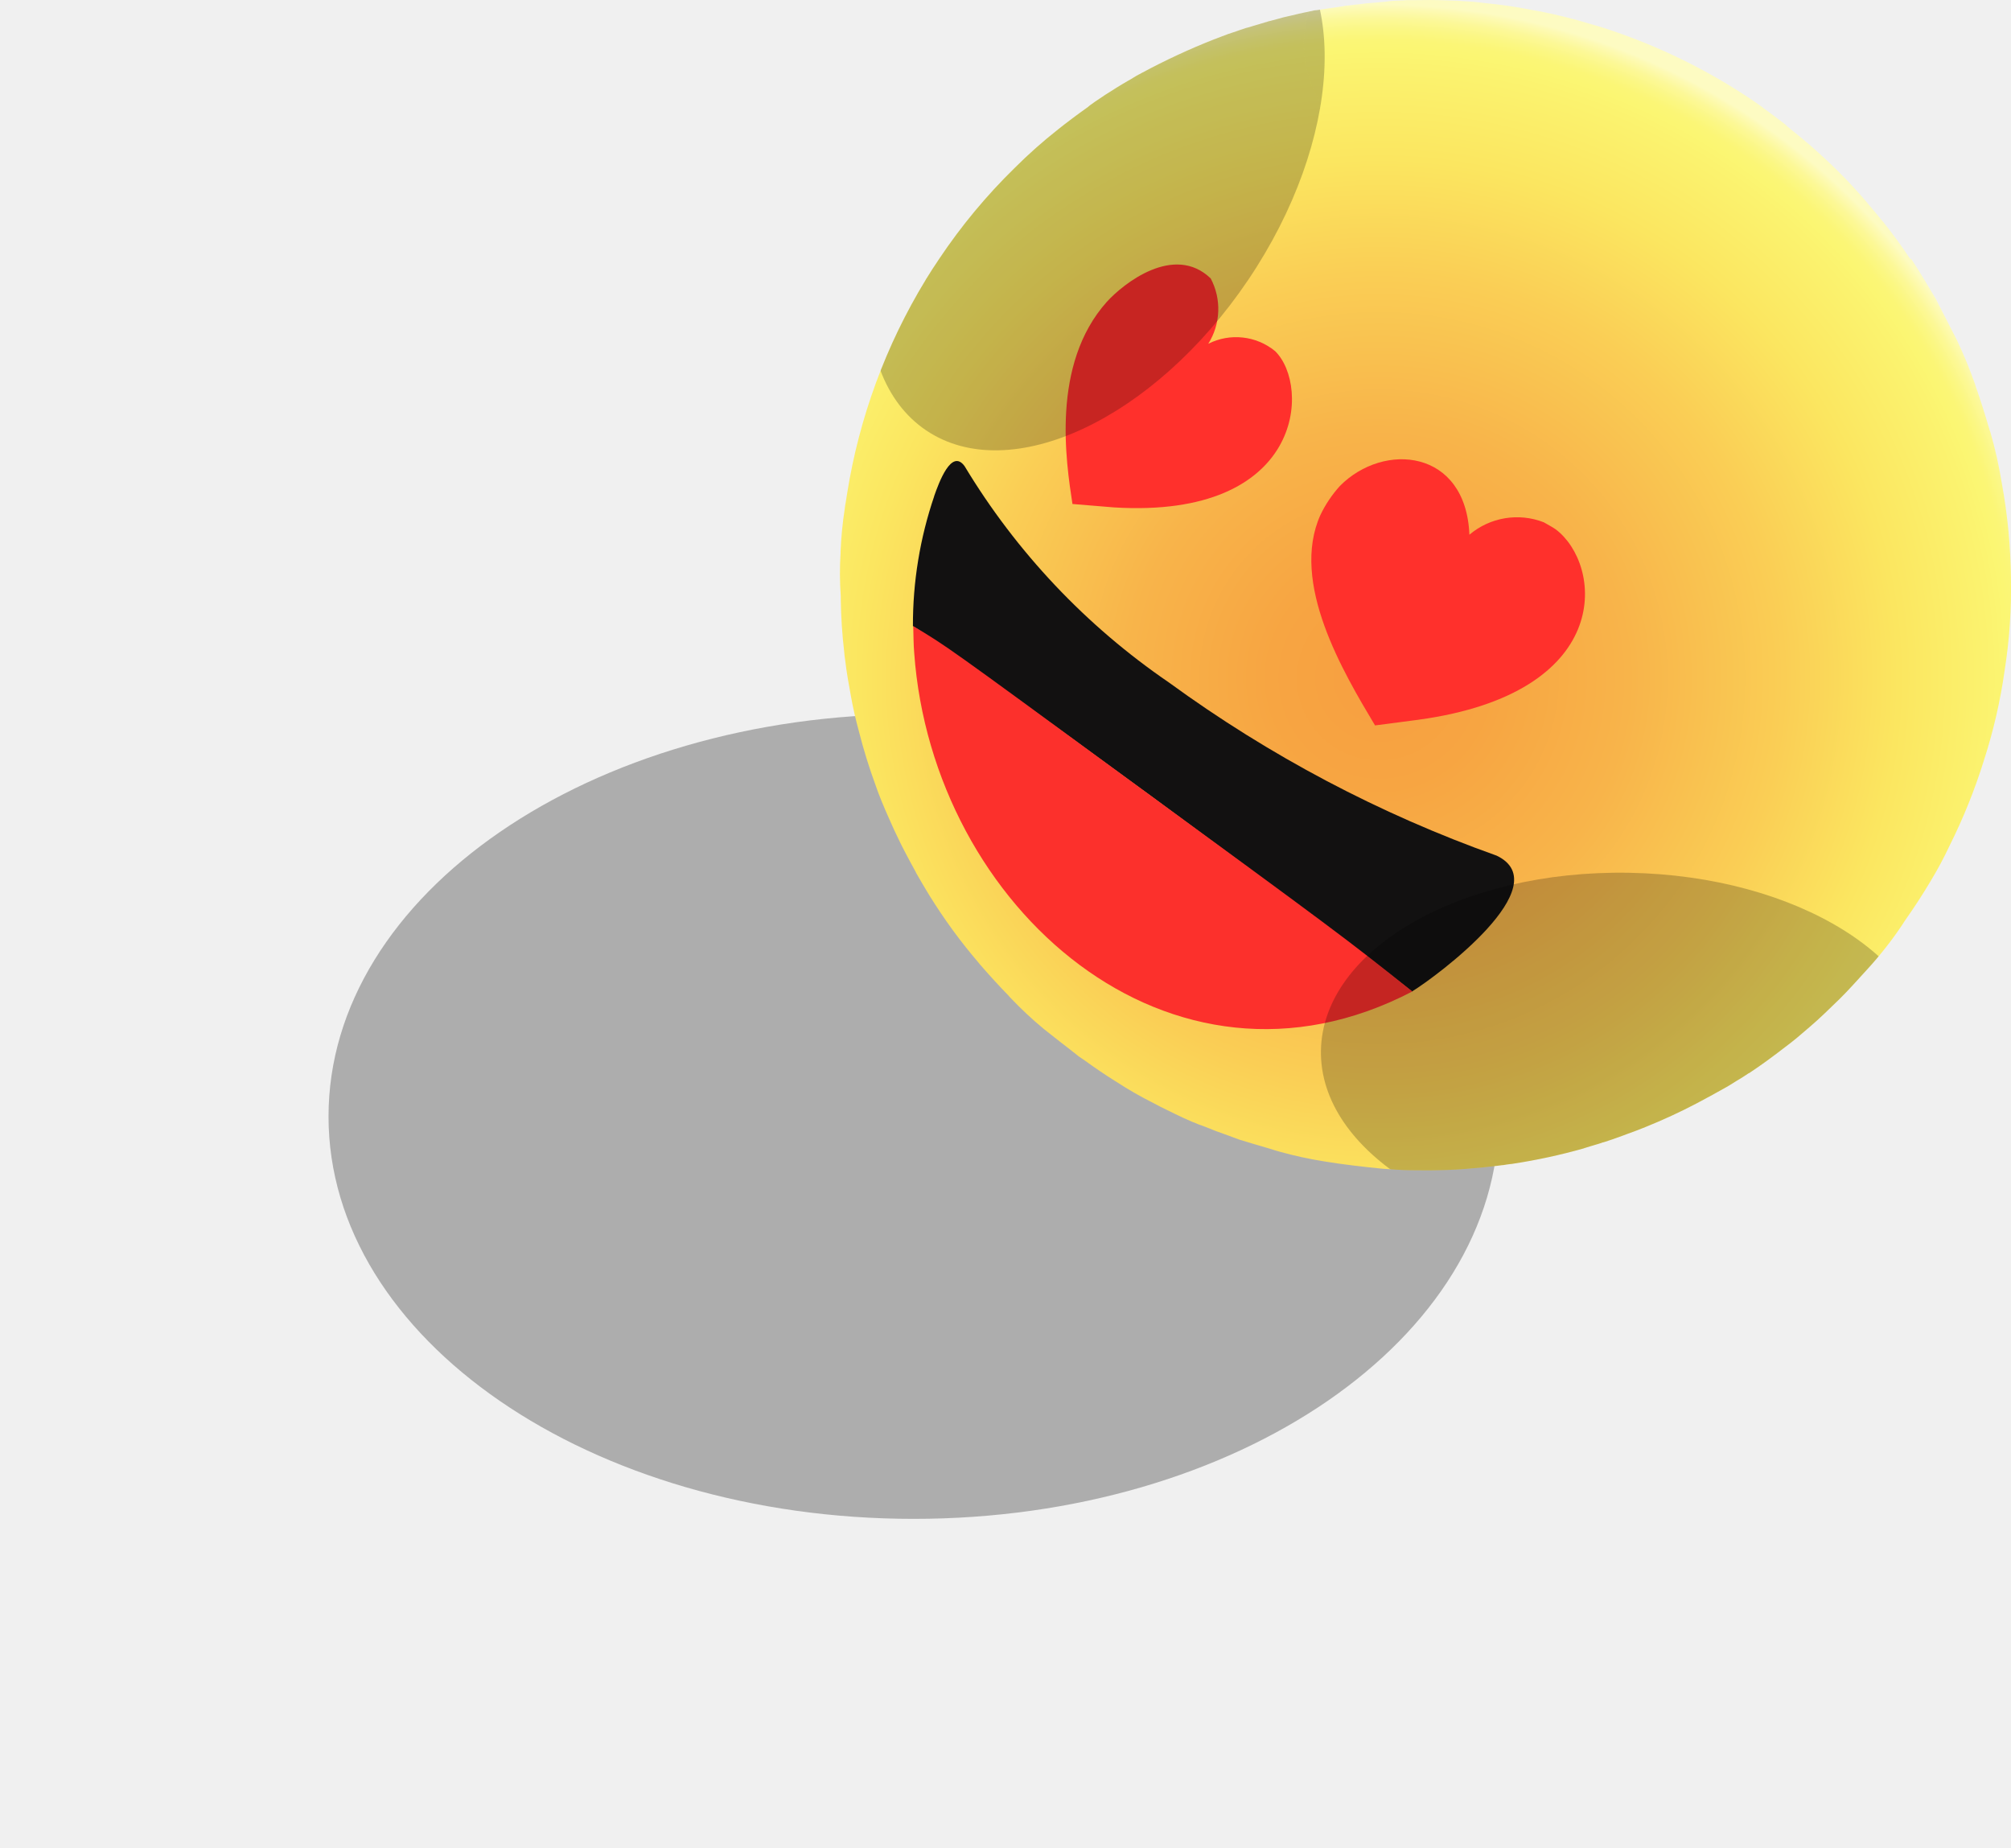
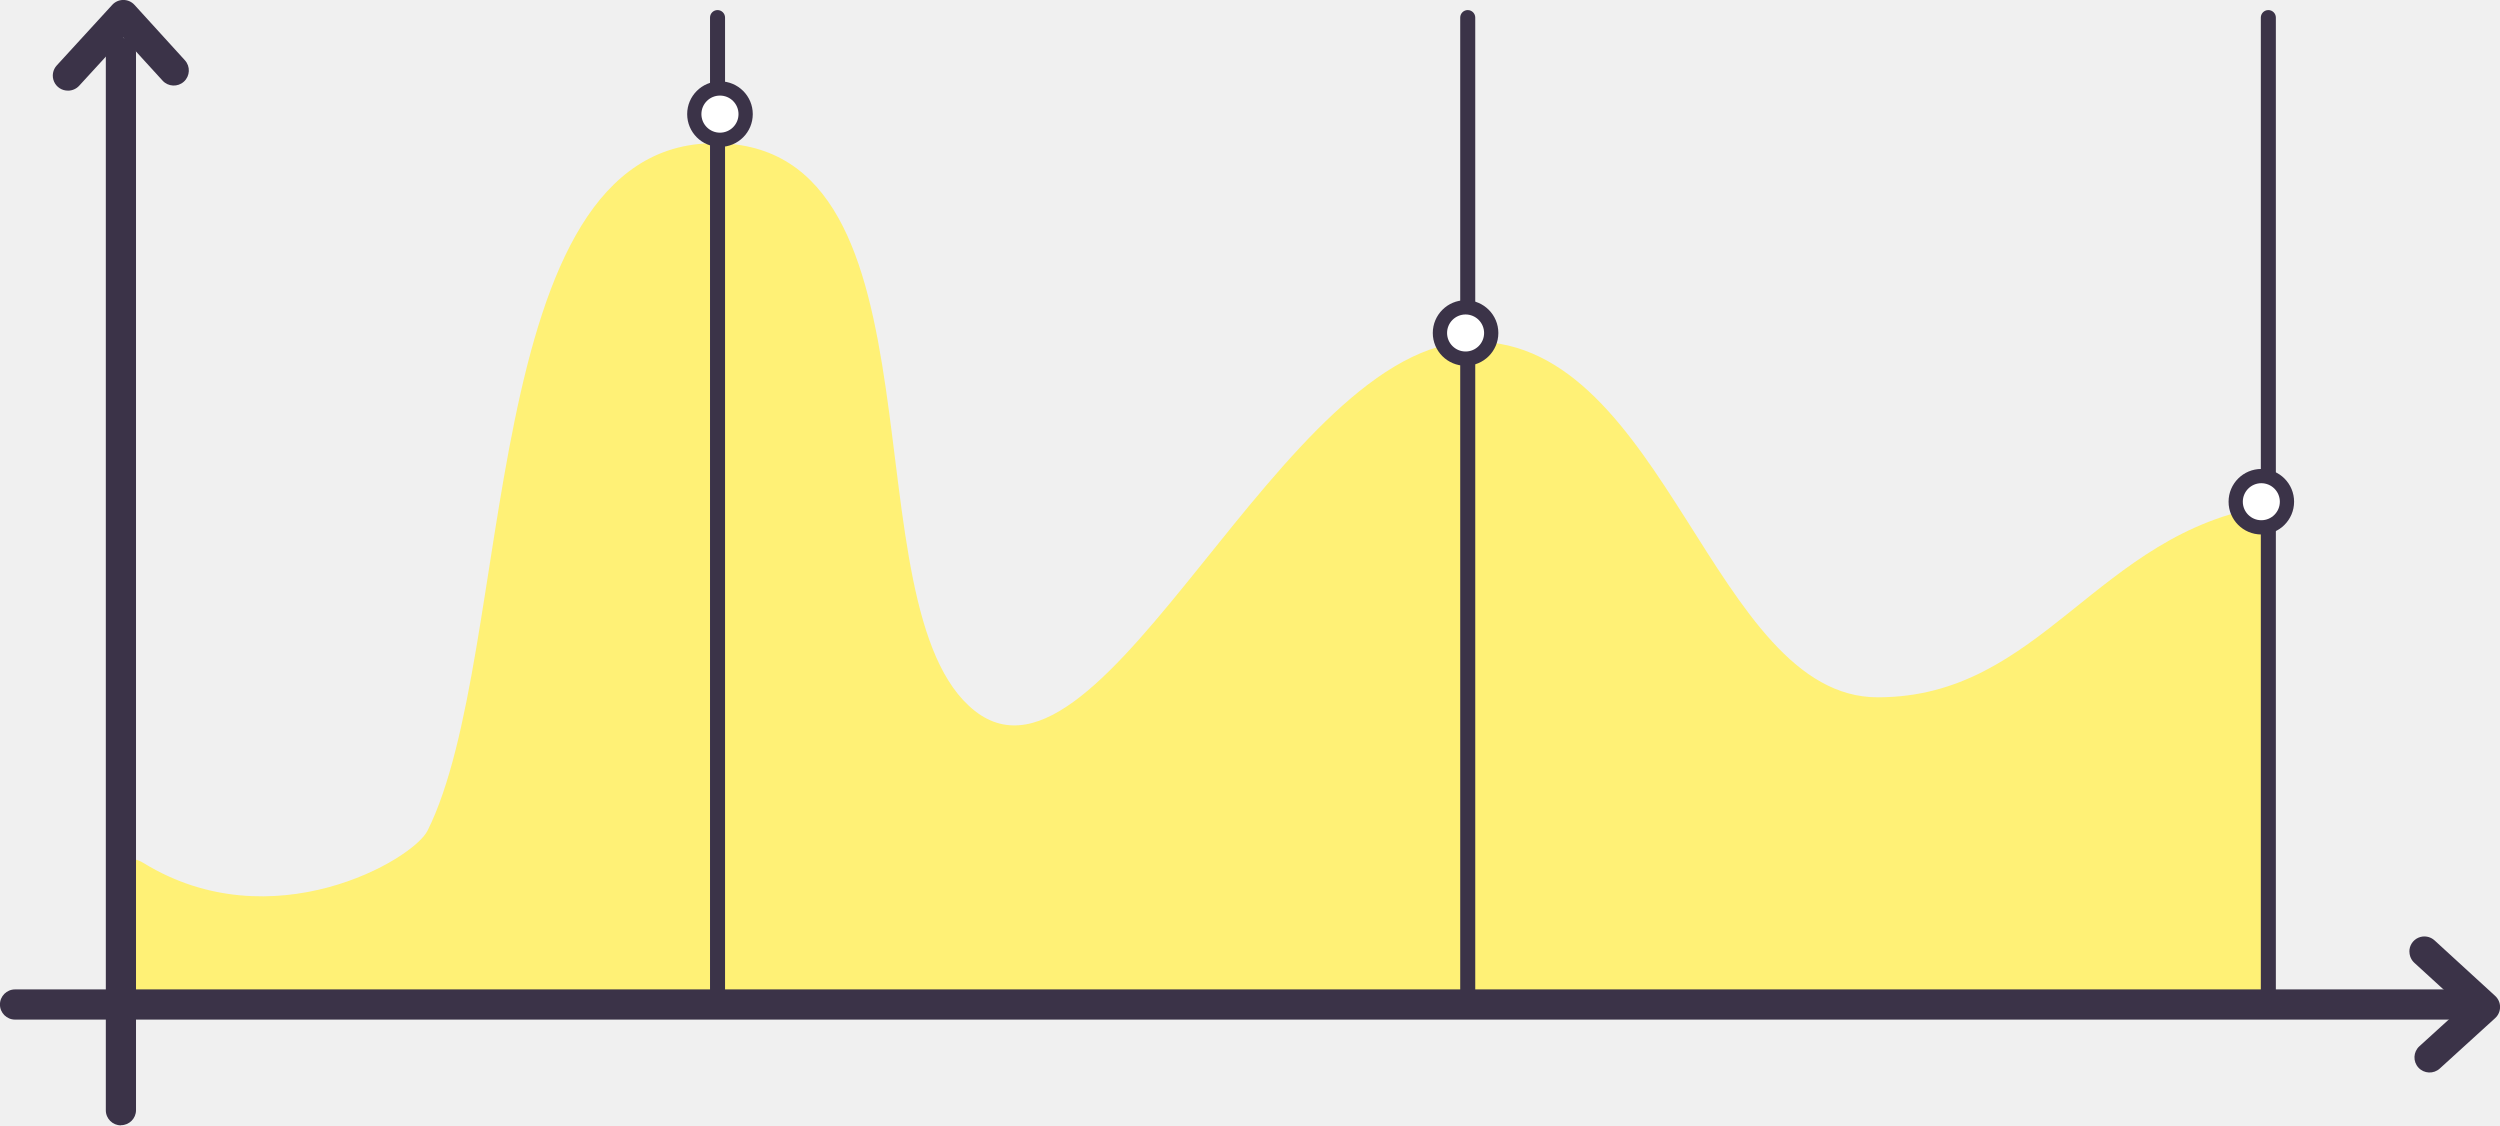
- <svg xmlns="http://www.w3.org/2000/svg" xmlns:xlink="http://www.w3.org/1999/xlink" width="82.478" height="75.758" viewBox="0 0 82.478 75.758">
+ <svg xmlns="http://www.w3.org/2000/svg" id="Grupo_1018223" data-name="Grupo 1018223" width="133.008" height="59.871" viewBox="0 0 133.008 59.871">
  <defs>
-     <radialGradient id="radial-gradient" cx="0.471" cy="0.58" r="0.575" gradientTransform="matrix(-0.999, -0.004, -0.004, 1, 0.933, 0.001)" gradientUnits="objectBoundingBox">
-       <stop offset="0" stop-color="#f79f40" />
-       <stop offset="0.163" stop-color="#f7a542" />
-       <stop offset="0.371" stop-color="#f8b44a" />
-       <stop offset="0.601" stop-color="#face55" />
-       <stop offset="0.771" stop-color="#fbe660" />
-       <stop offset="0.91" stop-color="#fbf36f" />
-       <stop offset="0.932" stop-color="#fbf672" />
-       <stop offset="0.947" stop-color="#fbf676" />
-       <stop offset="0.962" stop-color="#fbf783" />
-       <stop offset="0.978" stop-color="#fcf897" />
-       <stop offset="0.994" stop-color="#fdfab4" />
-       <stop offset="1" stop-color="#fdfbc2" />
-     </radialGradient>
    <clipPath id="clip-path">
-       <path id="Trazado_116496" data-name="Trazado 116496" d="M52.65,29.84v-.06c0-.11-.03-.77-.15-1.75-.01-.09-.02-.17-.03-.26-.02-.12-.04-.25-.06-.38a23.894,23.894,0,0,0-3.15-8.77c0-.01-.01-.01-.01-.02-.17-.29-.35-.57-.54-.85h0a23.353,23.353,0,0,0-3.06-3.74,20.449,20.449,0,0,0-1.77-1.6c-.39-.32-.78-.62-1.19-.91a.265.265,0,0,1-.06-.05l-.05-.04-.21-.15c-.26-.18-.55-.37-.86-.57h0c-.01-.01-.02-.01-.03-.02-.15-.09-.3-.19-.47-.28-.07-.04-.15-.09-.22-.13s-.12-.07-.19-.11a1.092,1.092,0,0,0-.15-.08,25.413,25.413,0,0,0-2.93-1.4c-.26-.11-.47-.18-.58-.23l-.18-.07-.18-.07c-.01,0-.02-.01-.03-.01l-.04-.01-.3-.1-.04-.01c-.01,0-.03-.01-.04-.01l-.2-.07a2.759,2.759,0,0,0-.27-.08l-.23-.07c-.04-.01-.09-.03-.13-.04-.01,0-.03-.01-.04-.01s-.03-.01-.05-.01a.636.636,0,0,1-.07-.02l-.26-.07-.22-.06c-.07-.02-.14-.03-.21-.05h-.01l-.13-.03-.25-.06-.18-.04a2.049,2.049,0,0,0-.24-.05c-.01,0-.03-.01-.04-.01-.06-.01-.12-.03-.18-.04l-.11-.02-.13-.03h-.02l-.04-.01c-.02,0-.05-.01-.07-.01a1.766,1.766,0,0,1-.2-.04.6.6,0,0,0-.12-.02h0a2.068,2.068,0,0,1-.22-.04l-.19-.03c-.03-.01-.07-.01-.11-.02a.985.985,0,0,0-.17-.02,1,1,0,0,0-.16-.02l-.27-.03-.25-.03c-.03,0-.05-.01-.08-.01h-.02a1.641,1.641,0,0,0-.23-.02l-.34-.03c-.08-.01-.16-.01-.23-.02-.09-.01-.17-.01-.26-.02s-.18-.01-.27-.02A.97.97,0,0,1,29.76,7h-.37c-.48-.01-.96-.01-1.45,0-.11,0-.21,0-.31.01s-.22.01-.32.02c-.07,0-.13.01-.19.01-.16.01-.31.02-.46.04-.05,0-.11.01-.16.01-.22.02-.43.04-.64.07-.1.01-.2.02-.3.04h-.01c-.02,0-.04.01-.06.01q-.24.03-.45.06c-.11.02-.23.04-.34.05-.26.04-.47.08-.61.11-.7.14-1.38.3-2.06.5-.41.11-.77.22-1.21.38a24.021,24.021,0,0,0-5.31,2.61h0c-.17.11-.33.22-.49.33a.265.265,0,0,0-.06.05c-.28.2-.56.4-.84.61a.423.423,0,0,1-.07.05l-.02.02-.02.02c-.01.01-.02.02-.03.02s-.02.01-.03.02c-.08.06-.15.12-.23.18-.15.12-.3.24-.44.36-.08.07-.16.13-.24.2-.16.14-.32.27-.46.4l-.02.02-.02.02c-.03.03-.07.06-.1.09-.75.69-1.21,1.19-1.24,1.22-.23.25-.46.51-.69.77-.16.19-.33.38-.5.59-.01.01-.02.03-.04.04l-.03.03c-.34.42-.69.89-1.08,1.46l-.01.01-.01.01c-.01.01-.01.02-.02.02-.18.26-.36.55-.54.86-.16.26-.32.52-.46.75l-.46.88c-.15.29-.29.56-.42.82a16.758,16.758,0,0,0-.76,1.82h0v.01c-.22.6-.42,1.23-.6,1.84l-.01.02a.037.037,0,0,1-.01.03,17.968,17.968,0,0,0-.5,2.13,23.506,23.506,0,0,0-.17,7.66,22.794,22.794,0,0,0,.82,3.68,23.944,23.944,0,0,0,1.38,3.51,15.311,15.311,0,0,0,.75,1.42c.32.56.68,1.11,1.06,1.66.04.07.09.13.13.2a16,16,0,0,0,1.39,1.8c.34.37.78.88,1.14,1.24s.83.82,1.22,1.15h0c.42.37.6.53.99.83q.72.585,1.47,1.08h.01c.16.11.32.22.49.32.19.12.38.24.55.34.09.05.22.13.36.21a.573.573,0,0,1,.07.04c.15.09.33.18.52.29.04.02.09.05.13.07a22.789,22.789,0,0,0,2.12,1c.18.07.42.17.7.28l.24.09.42.15.3.1.11.03c.01,0,.01,0,.02.01l.16.05a2.759,2.759,0,0,0,.27.08l.26.08c.01,0,.02,0,.02.01a22.1,22.1,0,0,0,2.96.66l.09.01c.08.01.17.03.27.04h.03l.23.03.53.06c.24.03.56.05.79.07s.49.03.74.04h.02c.13.01.25.01.37.01.33.01.77,0,1.1.01s.79-.03,1.13-.05c.72-.06,1.68-.17,2.39-.28a18.747,18.747,0,0,0,1.84-.38c.14-.04.28-.08.43-.12.43-.12.87-.25,1.24-.36l.43-.16c.35-.12.69-.25,1.03-.38l.17-.06c.4-.15.89-.38,1.32-.59.19-.09.37-.18.55-.28a15.71,15.71,0,0,0,1.56-.88c.02-.01.03-.02.05-.03.41-.26.82-.52,1.22-.81.09-.06.18-.12.26-.17l.44-.34c.12-.09.23-.18.35-.27l.66-.52a14.289,14.289,0,0,0,1.37-1.26l.03-.03.07-.07c.35-.35.74-.77,1.2-1.29a.138.138,0,0,0,.03-.04h0a20.958,20.958,0,0,0,2.02-2.71c.01-.01.01-.02.02-.03.19-.3.38-.61.57-.95v-.01h0c.08-.14.16-.29.24-.44.11-.2.22-.41.31-.59l.09-.18c.16-.32.31-.65.47-.99.21-.47.41-.94.56-1.36h0c.26-.7.5-1.44.71-2.23.13-.48.25-.96.33-1.41.1-.48.18-.98.25-1.5.02-.12.03-.23.05-.34.08-.69.14-1.41.16-2.14v-.13C52.68,31.04,52.68,30.45,52.65,29.84Z" transform="translate(-4.654 -6.992)" />
-     </clipPath>
-     <linearGradient id="linear-gradient" x1="-0.166" y1="-323.933" x2="-1.166" y2="-323.933" gradientUnits="objectBoundingBox">
-       <stop offset="0" stop-color="#19b79c" />
-       <stop offset="0.405" stop-color="#1dbb9e" />
-       <stop offset="0.825" stop-color="#2ac8a3" />
-       <stop offset="0.997" stop-color="#31cfa6" />
-     </linearGradient>
-     <linearGradient id="linear-gradient-2" x1="-2.106" y1="-363.238" x2="-3.08" y2="-363.238" xlink:href="#linear-gradient" />
-     <clipPath id="clip-path-2">
-       <path id="Trazado_116504" data-name="Trazado 116504" d="M4.652,29.65v-.06a15.757,15.757,0,0,1,.17-1.74,2.335,2.335,0,0,1,.04-.26c.02-.12.04-.25.06-.38a24.088,24.088,0,0,1,3.22-8.75c0-.01.01-.01.01-.02.18-.29.36-.57.55-.85h0a23.39,23.39,0,0,1,3.09-3.72,20.134,20.134,0,0,1,1.78-1.58q.585-.465,1.2-.9a.265.265,0,0,0,.06-.05l.05-.04.21-.15c.26-.18.55-.37.86-.56h0c.01-.01.02-.01.03-.02.15-.09.31-.19.47-.28a2.53,2.53,0,0,0,.22-.13c.06-.04.12-.07.19-.11.05-.03.1-.05.15-.08a27.308,27.308,0,0,1,2.95-1.37c.26-.1.47-.18.58-.22l.18-.06.18-.06c.01,0,.02-.01.03-.01l.05-.02.3-.1.04-.01c.01,0,.03-.01.04-.01l.2-.06c.08-.02.19-.06.27-.08l.23-.07a.647.647,0,0,0,.13-.04c.01,0,.03-.01.04-.01s.03-.01.05-.01a.637.637,0,0,0,.07-.02l.26-.07.22-.06c.07-.02.14-.03.21-.05h.01l.13-.03c.08-.02.18-.04.25-.06l.18-.04c.08-.02.16-.03.24-.05.01,0,.03-.01.04-.01a1.163,1.163,0,0,0,.18-.04l.11-.01.13-.02h.02l.04-.01c.02,0,.05-.01.07-.01l.2-.03c.04-.01.09-.01.13-.02h0l.22-.03.19-.03a.516.516,0,0,0,.11-.02.985.985,0,0,1,.17-.02c.06-.01.11-.01.16-.02l.27-.03.25-.03c.03,0,.05-.01.08-.01h.02c.07-.01.15-.01.23-.02l.34-.03c.08-.01.16-.01.23-.02a1.569,1.569,0,0,1,.24-.03,2.437,2.437,0,0,1,.27-.01.86.86,0,0,1,.16-.01l.15-.01h.24c.49-.01.97-.01,1.45.01.11,0,.21.01.31.01s.22.01.32.02c.07,0,.13.01.19.01.16.01.31.02.46.04.05.01.11.01.16.02.22.02.43.05.64.07.1.01.2.03.3.04h.01c.02,0,.04.01.06.01.16.02.31.05.45.07l.34.06c.26.05.47.09.6.11.69.14,1.38.31,2.06.52.41.11.76.23,1.21.39a24.178,24.178,0,0,1,5.28,2.65h0c.16.11.33.22.49.34a.265.265,0,0,1,.06.05c.28.2.56.41.83.62a.424.424,0,0,0,.07.05l.02.02.02.02.03.03c.01.01.02.01.02.02.08.06.15.12.22.18.15.12.3.24.44.36.08.07.16.14.24.2.16.14.31.28.46.41l.02.02.02.02c.03.03.07.06.1.09.75.69,1.2,1.2,1.23,1.23.23.25.46.51.68.78.16.19.32.38.49.59.01.01.02.03.04.04l.02.03c.33.42.69.89,1.07,1.47l.04.01.01.01c.01.01.01.02.02.02.17.26.36.56.54.86.16.26.31.53.45.75l.45.88c.15.29.29.56.42.82a18.431,18.431,0,0,1,.75,1.83h0v.01c.21.6.41,1.23.59,1.85l.01.02a.037.037,0,0,0,.01.03,17.59,17.59,0,0,1,.48,2.14,22.71,22.71,0,0,1,.37,3.87,21.465,21.465,0,0,1-.26,3.8,21.96,21.96,0,0,1-.85,3.68,23.286,23.286,0,0,1-1.41,3.5,15.244,15.244,0,0,1-.76,1.42c-.33.56-.69,1.11-1.07,1.65-.04.07-.09.13-.13.2a15.2,15.2,0,0,1-1.41,1.79c-.34.37-.79.88-1.15,1.23s-.84.82-1.22,1.14h0c-.43.37-.6.52-1,.82-.49.38-.98.74-1.48,1.07H41.9c-.16.11-.32.21-.49.31-.19.12-.38.24-.55.33-.09.05-.22.12-.36.2a.574.574,0,0,0-.07.04c-.15.08-.33.18-.52.28-.04.02-.09.05-.13.07a23.108,23.108,0,0,1-2.12.98c-.18.07-.42.17-.71.27l-.24.09-.42.15-.3.1-.11.03c-.01,0-.01,0-.02.01l-.16.05c-.08.02-.19.06-.27.08l-.26.08c-.01,0-.02,0-.02.01a23.962,23.962,0,0,1-2.96.64l-.09.01c-.08.01-.17.02-.27.04H31.8l-.23.03-.53.06c-.24.02-.56.05-.79.07s-.49.03-.74.04h-.02c-.13,0-.25.01-.37.01-.33.01-.77,0-1.1,0s-.79-.04-1.13-.06c-.72-.07-1.68-.18-2.39-.3a16.281,16.281,0,0,1-1.84-.4c-.14-.04-.28-.08-.43-.13-.43-.12-.87-.26-1.24-.37l-.43-.16c-.35-.12-.69-.25-1.03-.39l-.17-.06c-.4-.15-.88-.38-1.32-.6-.19-.09-.37-.18-.55-.28a15.612,15.612,0,0,1-1.55-.89.219.219,0,0,0-.05-.03c-.41-.26-.81-.53-1.21-.82-.09-.06-.17-.12-.25-.17L14,49.97c-.12-.09-.23-.18-.35-.27l-.66-.52a15.233,15.233,0,0,1-1.36-1.27l-.03-.03-.06-.07c-.34-.35-.74-.78-1.19-1.3a.138.138,0,0,1-.03-.04h0a21.889,21.889,0,0,1-2-2.73c-.01-.01-.01-.02-.02-.03-.18-.3-.37-.61-.56-.95v-.01h0c-.08-.14-.16-.29-.24-.44-.11-.21-.22-.41-.31-.59l-.09-.18c-.16-.32-.31-.65-.46-.99-.21-.47-.41-.95-.55-1.36h0a22.441,22.441,0,0,1-.69-2.23c-.13-.48-.24-.96-.32-1.41-.09-.49-.18-.98-.24-1.5-.02-.12-.03-.23-.04-.34a21.166,21.166,0,0,1-.14-2.14v-.13A13.347,13.347,0,0,1,4.652,29.65Z" transform="translate(-4.627 -6.983)" fill="url(#radial-gradient)" />
+       <rect id="Rectángulo_350949" data-name="Rectángulo 350949" width="133.008" height="59.871" fill="none" />
    </clipPath>
  </defs>
-   <g id="Grupo_157926" data-name="Grupo 157926" transform="translate(13.474)">
-     <ellipse id="Elipse_4737" data-name="Elipse 4737" cx="24" cy="16.5" rx="24" ry="16.5" transform="translate(0 29.284)" fill="#0b0b0b" opacity="0.292" style="mix-blend-mode: multiply;isolation: isolate" />
-     <path id="Trazado_116493" data-name="Trazado 116493" d="M4.652,29.65v-.06a15.757,15.757,0,0,1,.17-1.74,2.335,2.335,0,0,1,.04-.26c.02-.12.04-.25.06-.38a24.088,24.088,0,0,1,3.22-8.75c0-.01.01-.01.01-.02.18-.29.36-.57.55-.85h0a23.39,23.39,0,0,1,3.09-3.72,20.134,20.134,0,0,1,1.78-1.58q.585-.465,1.2-.9a.265.265,0,0,0,.06-.05l.05-.04.21-.15c.26-.18.55-.37.86-.56h0c.01-.01.02-.01.03-.02.15-.09.31-.19.47-.28a2.53,2.53,0,0,0,.22-.13c.06-.04.12-.07.19-.11.05-.03.1-.05.15-.08a27.308,27.308,0,0,1,2.95-1.37c.26-.1.47-.18.58-.22l.18-.06.18-.06c.01,0,.02-.01.03-.01l.05-.02.3-.1.04-.01c.01,0,.03-.01.04-.01l.2-.06c.08-.02.19-.06.27-.08l.23-.07a.647.647,0,0,0,.13-.04c.01,0,.03-.01.04-.01s.03-.01.05-.01a.637.637,0,0,0,.07-.02l.26-.07.22-.06c.07-.02.14-.03.21-.05h.01l.13-.03c.08-.02.18-.04.25-.06l.18-.04c.08-.02.16-.03.24-.05.01,0,.03-.01.04-.01a1.163,1.163,0,0,0,.18-.04l.11-.01.13-.02h.02l.04-.01c.02,0,.05-.01.07-.01l.2-.03c.04-.01.09-.01.13-.02h0l.22-.03.19-.03a.516.516,0,0,0,.11-.02.985.985,0,0,1,.17-.02c.06-.01.11-.01.16-.02l.27-.03.25-.03c.03,0,.05-.01.08-.01h.02c.07-.01.15-.01.23-.02l.34-.03c.08-.01.16-.01.23-.02a1.569,1.569,0,0,1,.24-.03,2.437,2.437,0,0,1,.27-.01.86.86,0,0,1,.16-.01l.15-.01h.24c.49-.01.97-.01,1.45.01.11,0,.21.01.31.01s.22.01.32.02c.07,0,.13.01.19.01.16.01.31.02.46.04.05.01.11.01.16.02.22.02.43.05.64.07.1.01.2.03.3.04h.01c.02,0,.04.01.06.01.16.02.31.05.45.07l.34.06c.26.05.47.09.6.11.69.14,1.38.31,2.06.52.41.11.76.23,1.21.39a24.178,24.178,0,0,1,5.28,2.65h0c.16.11.33.22.49.34a.265.265,0,0,1,.06.05c.28.2.56.41.83.62a.424.424,0,0,0,.07.05l.02.02.02.02.03.03c.01.01.02.01.02.02.08.06.15.12.22.18.15.12.3.24.44.36.08.07.16.14.24.2.16.14.31.28.46.41l.02.02.02.02c.03.03.07.06.1.09.75.69,1.2,1.2,1.23,1.23.23.25.46.51.68.78.16.19.32.38.49.59.01.01.02.03.04.04l.02.03c.33.42.69.89,1.07,1.47l.04.01.01.01c.01.01.01.02.02.02.17.26.36.56.54.86.16.26.31.53.45.75l.45.88c.15.29.29.56.42.82a18.431,18.431,0,0,1,.75,1.83h0v.01c.21.6.41,1.23.59,1.85l.01.02a.037.037,0,0,0,.01.03,17.59,17.59,0,0,1,.48,2.14,22.71,22.71,0,0,1,.37,3.87,21.465,21.465,0,0,1-.26,3.8,21.96,21.96,0,0,1-.85,3.68,23.286,23.286,0,0,1-1.41,3.5,15.244,15.244,0,0,1-.76,1.42c-.33.56-.69,1.11-1.07,1.65-.04.07-.09.13-.13.2a15.2,15.2,0,0,1-1.41,1.79c-.34.37-.79.88-1.15,1.23s-.84.82-1.22,1.14h0c-.43.37-.6.52-1,.82-.49.38-.98.74-1.48,1.07H41.9c-.16.11-.32.21-.49.31-.19.12-.38.24-.55.33-.09.05-.22.12-.36.2a.574.574,0,0,0-.07.04c-.15.08-.33.18-.52.28-.04.02-.09.05-.13.07a23.108,23.108,0,0,1-2.12.98c-.18.07-.42.17-.71.27l-.24.09-.42.15-.3.1-.11.03c-.01,0-.01,0-.02.01l-.16.05c-.08.02-.19.06-.27.08l-.26.08c-.01,0-.02,0-.02.01a23.962,23.962,0,0,1-2.96.64l-.09.01c-.08.01-.17.02-.27.04H31.8l-.23.03-.53.06c-.24.02-.56.05-.79.07s-.49.03-.74.04h-.02c-.13,0-.25.01-.37.01-.33.01-.77,0-1.1,0s-.79-.04-1.13-.06c-.72-.07-1.68-.18-2.39-.3a16.281,16.281,0,0,1-1.84-.4c-.14-.04-.28-.08-.43-.13-.43-.12-.87-.26-1.24-.37l-.43-.16c-.35-.12-.69-.25-1.03-.39l-.17-.06c-.4-.15-.88-.38-1.32-.6-.19-.09-.37-.18-.55-.28a15.612,15.612,0,0,1-1.55-.89.219.219,0,0,0-.05-.03c-.41-.26-.81-.53-1.21-.82-.09-.06-.17-.12-.25-.17L14,49.97c-.12-.09-.23-.18-.35-.27l-.66-.52a15.233,15.233,0,0,1-1.36-1.27l-.03-.03-.06-.07c-.34-.35-.74-.78-1.19-1.3a.138.138,0,0,1-.03-.04h0a21.889,21.889,0,0,1-2-2.73c-.01-.01-.01-.02-.02-.03-.18-.3-.37-.61-.56-.95v-.01h0c-.08-.14-.16-.29-.24-.44-.11-.21-.22-.41-.31-.59l-.09-.18c-.16-.32-.31-.65-.46-.99-.21-.47-.41-.95-.55-1.36h0a22.441,22.441,0,0,1-.69-2.23c-.13-.48-.24-.96-.32-1.41-.09-.49-.18-.98-.24-1.5-.02-.12-.03-.23-.04-.34a21.166,21.166,0,0,1-.14-2.14v-.13A13.347,13.347,0,0,1,4.652,29.65Z" transform="translate(16.349 -6.983)" fill="url(#radial-gradient)" />
-     <g id="Grupo_86225" data-name="Grupo 86225" transform="translate(20.955 0.009)" clip-path="url(#clip-path)">
-       <path id="Trazado_116494" data-name="Trazado 116494" d="M50.67,21.64a4.37,4.37,0,0,1,.18-.46C50.8,21.33,50.74,21.48,50.67,21.64Z" transform="translate(-48.844 -6.992)" fill="url(#linear-gradient)" />
-       <path id="Trazado_116495" data-name="Trazado 116495" d="M4.7,34.92c.03-.14.05-.28.08-.41C4.75,34.65,4.73,34.79,4.7,34.92Z" transform="translate(43.196 -6.992)" fill="url(#linear-gradient-2)" />
-     </g>
-     <path id="Trazado_116497" data-name="Trazado 116497" d="M25.873,27.33A16.375,16.375,0,0,0,25,32.66c2.26,1.39,16.97,12.2,20.47,14.98,1.03-.63,6.02-4.35,3.47-5.57a52.925,52.925,0,0,1-13.44-7.1,28.664,28.664,0,0,1-8.38-8.87c-.54-.75-1.06.69-1.25,1.23" transform="translate(-1.032 -6.983)" fill="#121111" />
-     <path id="Trazado_116499" data-name="Trazado 116499" d="M29.22,33.76c.75,10.43,10.52,19.05,20.43,13.88-2.65-2.12-3.33-2.62-11.66-8.71-7.45-5.46-7.45-5.46-8.81-6.27.01.33.01.77.04,1.1" transform="translate(-5.199 -6.983)" fill="#fc302c" />
-     <g id="Grupo_86231" data-name="Grupo 86231" transform="translate(40.307 18.833)">
-       <path id="Trazado_116501" data-name="Trazado 116501" d="M22.473,28.1c-1.25,2.78.93,6.44,2.24,8.63.65-.09,1.52-.19,2.17-.29,7.67-1.22,7.14-6.32,5.24-7.75-.14-.1-.34-.2-.49-.29a3.024,3.024,0,0,0-3.05.51c-.14-3.51-3.51-3.82-5.31-2a4.969,4.969,0,0,0-.8,1.19" transform="translate(-22.099 -25.816)" fill="#ff302c" />
-     </g>
-     <g id="Grupo_86232" data-name="Grupo 86232" transform="translate(30.232 10.846)">
-       <path id="Trazado_116503" data-name="Trazado 116503" d="M35.806,19.36c-2.3,2.57-1.67,6.58-1.41,8.29.51.04,1.19.1,1.7.14,7.78.48,8.08-4.98,6.61-6.41a2.529,2.529,0,0,0-2.74-.3,2.679,2.679,0,0,0,.1-2.68c-1.5-1.44-3.58.21-4.26.96" transform="translate(-34.117 -17.829)" fill="#ff302c" />
-     </g>
-     <g id="Enmascarar_grupo_59" data-name="Enmascarar grupo 59" transform="translate(20.976 0)" clip-path="url(#clip-path-2)">
-       <g id="Grupo_86233" data-name="Grupo 86233" transform="translate(-2.683 -7.272)" opacity="0.561" style="mix-blend-mode: multiply;isolation: isolate">
-         <g id="Grupo_86230" data-name="Grupo 86230" transform="translate(0)">
-           <ellipse id="Elipse_4734" data-name="Elipse 4734" cx="12.5" cy="7.5" rx="12.5" ry="7.5" transform="translate(21.707 1.557)" fill="#fff" opacity="0.743" />
-           <ellipse id="Elipse_4735" data-name="Elipse 4735" cx="12.5" cy="7.5" rx="12.5" ry="7.5" transform="translate(26.415 8.388) rotate(124)" opacity="0.387" />
-           <ellipse id="Elipse_4736" data-name="Elipse 4736" cx="12.5" cy="7.5" rx="12.5" ry="7.5" transform="matrix(-1, -0.017, 0.017, -1, 47.282, 58.274)" opacity="0.387" />
-         </g>
-       </g>
-     </g>
+   <g id="Grupo_1018222" data-name="Grupo 1018222" clip-path="url(#clip-path)">
+     <path id="Trazado_720746" data-name="Trazado 720746" d="M24.533,77.509s-1.12-8.878,1.638-7.187c6.823,4.185,14.326-.175,15.1-1.729,4.72-9.439,2.547-36.573,15.284-36.573s6.914,24.746,13.829,30.2S86.762,42.574,96.952,42.574,109.689,61.5,118.423,61.5s11.645-8.734,20.743-10.189V77.576Z" transform="translate(-18.524 -24.401)" fill="#fff176" />
+     <path id="Trazado_720747" data-name="Trazado 720747" d="M12.635,4.822a.8.8,0,0,1-.593-1.347L14.986.261a.8.8,0,0,1,1.187,0l2.681,2.946a.8.8,0,1,1-1.187,1.083L15.577,2,13.229,4.562a.808.808,0,0,1-.593.261" transform="translate(-9.017)" fill="#3b3348" />
+     <path id="Trazado_720748" data-name="Trazado 720748" d="M538.735,210.216a.8.8,0,0,1,1.347-.593l3.215,2.945a.8.8,0,0,1,0,1.187l-2.946,2.681a.8.8,0,1,1-1.083-1.187l2.3-2.091L539,210.81a.808.808,0,0,1-.261-.593" transform="translate(-410.549 -159.585)" fill="#3b3348" />
+     <path id="Trazado_720749" data-name="Trazado 720749" d="M159.158,54.889a.4.4,0,0,1-.4-.4V2.65a.4.4,0,0,1,.8,0V54.487a.4.4,0,0,1-.4.4" transform="translate(-120.983 -1.714)" fill="#3b3348" />
+     <path id="Trazado_720750" data-name="Trazado 720750" d="M326.9,54.889a.4.4,0,0,1-.4-.4V2.65a.4.4,0,0,1,.8,0V54.487a.4.4,0,0,1-.4.4" transform="translate(-248.812 -1.714)" fill="#3b3348" />
+     <path id="Trazado_720751" data-name="Trazado 720751" d="M505.917,54.889a.4.4,0,0,1-.4-.4V2.65a.4.4,0,0,1,.8,0V54.487a.4.4,0,0,1-.4.4" transform="translate(-385.234 -1.714)" fill="#3b3348" />
+     <path id="Trazado_720752" data-name="Trazado 720752" d="M24.453,66.308a.8.8,0,0,1-.8-.8V9.249a.8.8,0,1,1,1.606,0V65.5a.8.8,0,0,1-.8.8" transform="translate(-18.023 -6.436)" fill="#3b3348" />
+     <path id="Trazado_720753" data-name="Trazado 720753" d="M131,222.841H.8a.8.8,0,0,1,0-1.606H131a.8.8,0,0,1,0,1.606" transform="translate(0 -168.595)" fill="#3b3348" />
+     <path id="Trazado_720754" data-name="Trazado 720754" d="M157.985,21.148a1.365,1.365,0,1,0-1.365,1.365,1.365,1.365,0,0,0,1.365-1.365" transform="translate(-118.315 -15.076)" fill="#fff" />
+     <path id="Trazado_720755" data-name="Trazado 720755" d="M155.4,21.675a1.745,1.745,0,1,1,1.745-1.745,1.746,1.746,0,0,1-1.745,1.745m0-2.732a.987.987,0,1,0,.986.986.986.986,0,0,0-.986-.986" transform="translate(-117.095 -13.858)" fill="#3b3348" />
+     <path id="Trazado_720756" data-name="Trazado 720756" d="M324.7,70.092a1.365,1.365,0,1,0-1.365,1.365,1.365,1.365,0,0,0,1.365-1.365" transform="translate(-245.358 -52.374)" fill="#fff" />
+     <path id="Trazado_720757" data-name="Trazado 720757" d="M322.12,70.617a1.744,1.744,0,1,1,1.745-1.742,1.745,1.745,0,0,1-1.745,1.742m0-2.729a.985.985,0,1,0,.987.986.986.986,0,0,0-.987-.986" transform="translate(-244.148 -51.157)" fill="#3b3348" />
+     <path id="Trazado_720758" data-name="Trazado 720758" d="M502.621,107.818a1.365,1.365,0,1,0-1.365,1.365,1.365,1.365,0,0,0,1.365-1.365" transform="translate(-380.949 -81.124)" fill="#fff" />
+     <path id="Trazado_720759" data-name="Trazado 720759" d="M500.047,108.344a1.743,1.743,0,1,1,1.745-1.742,1.745,1.745,0,0,1-1.745,1.742m0-2.728a.985.985,0,1,0,.987.986.986.986,0,0,0-.987-.986" transform="translate(-379.739 -79.908)" fill="#3b3348" />
  </g>
</svg>
